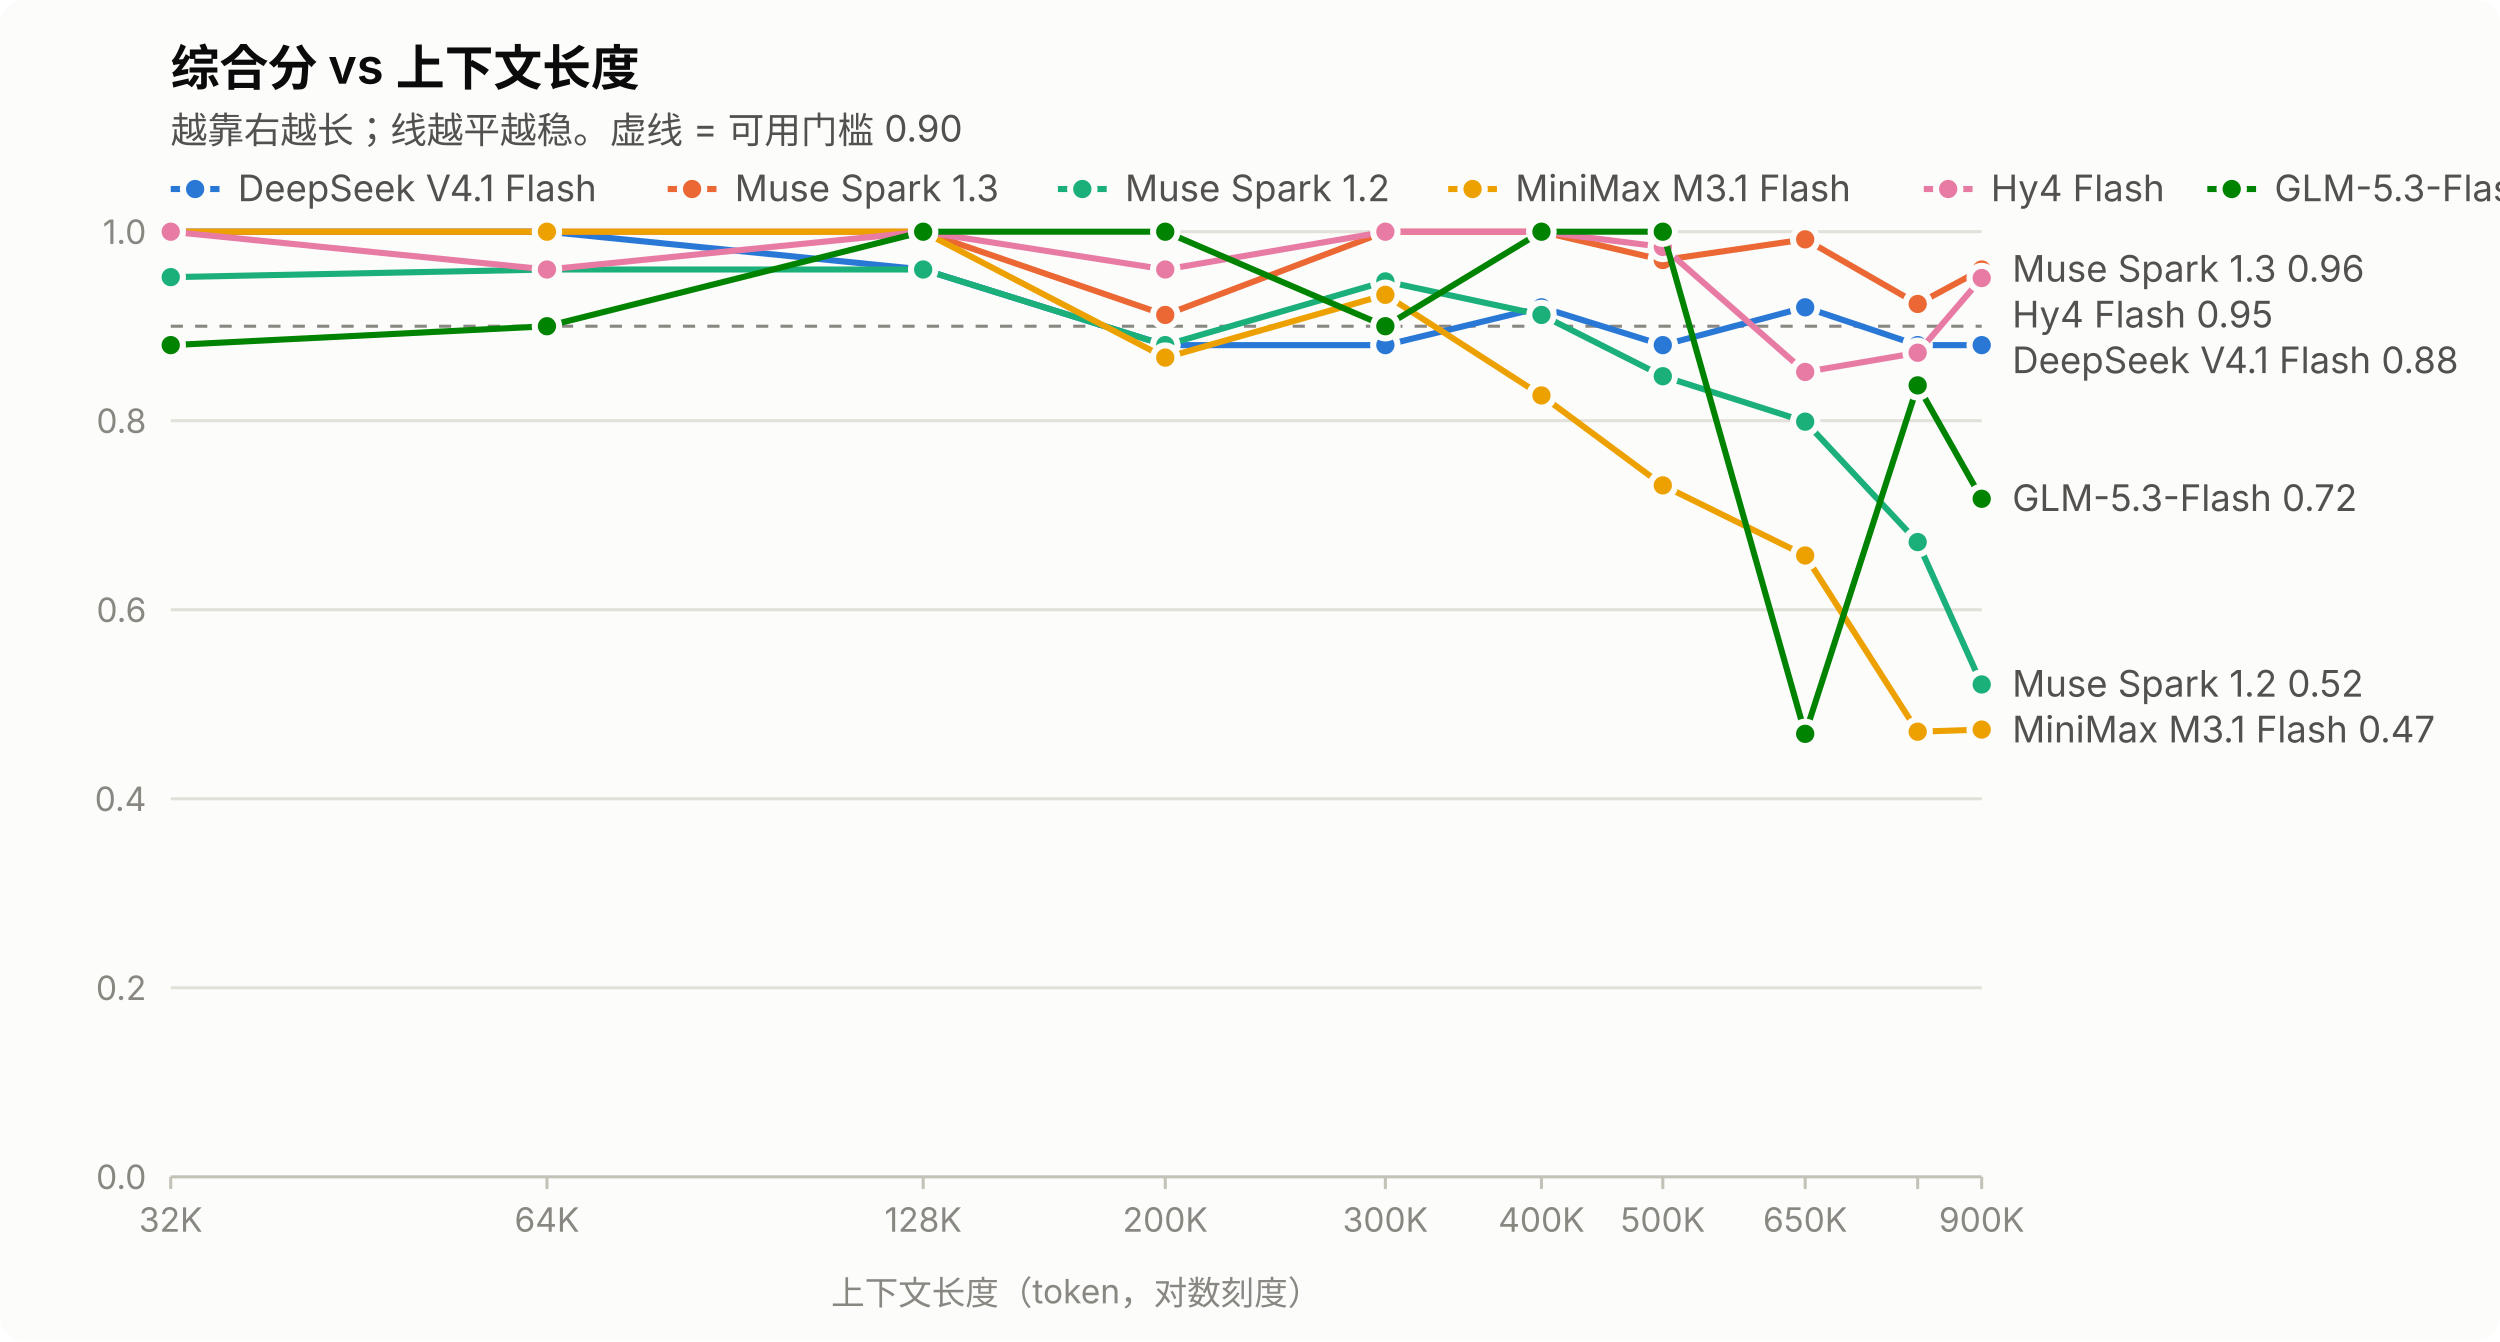
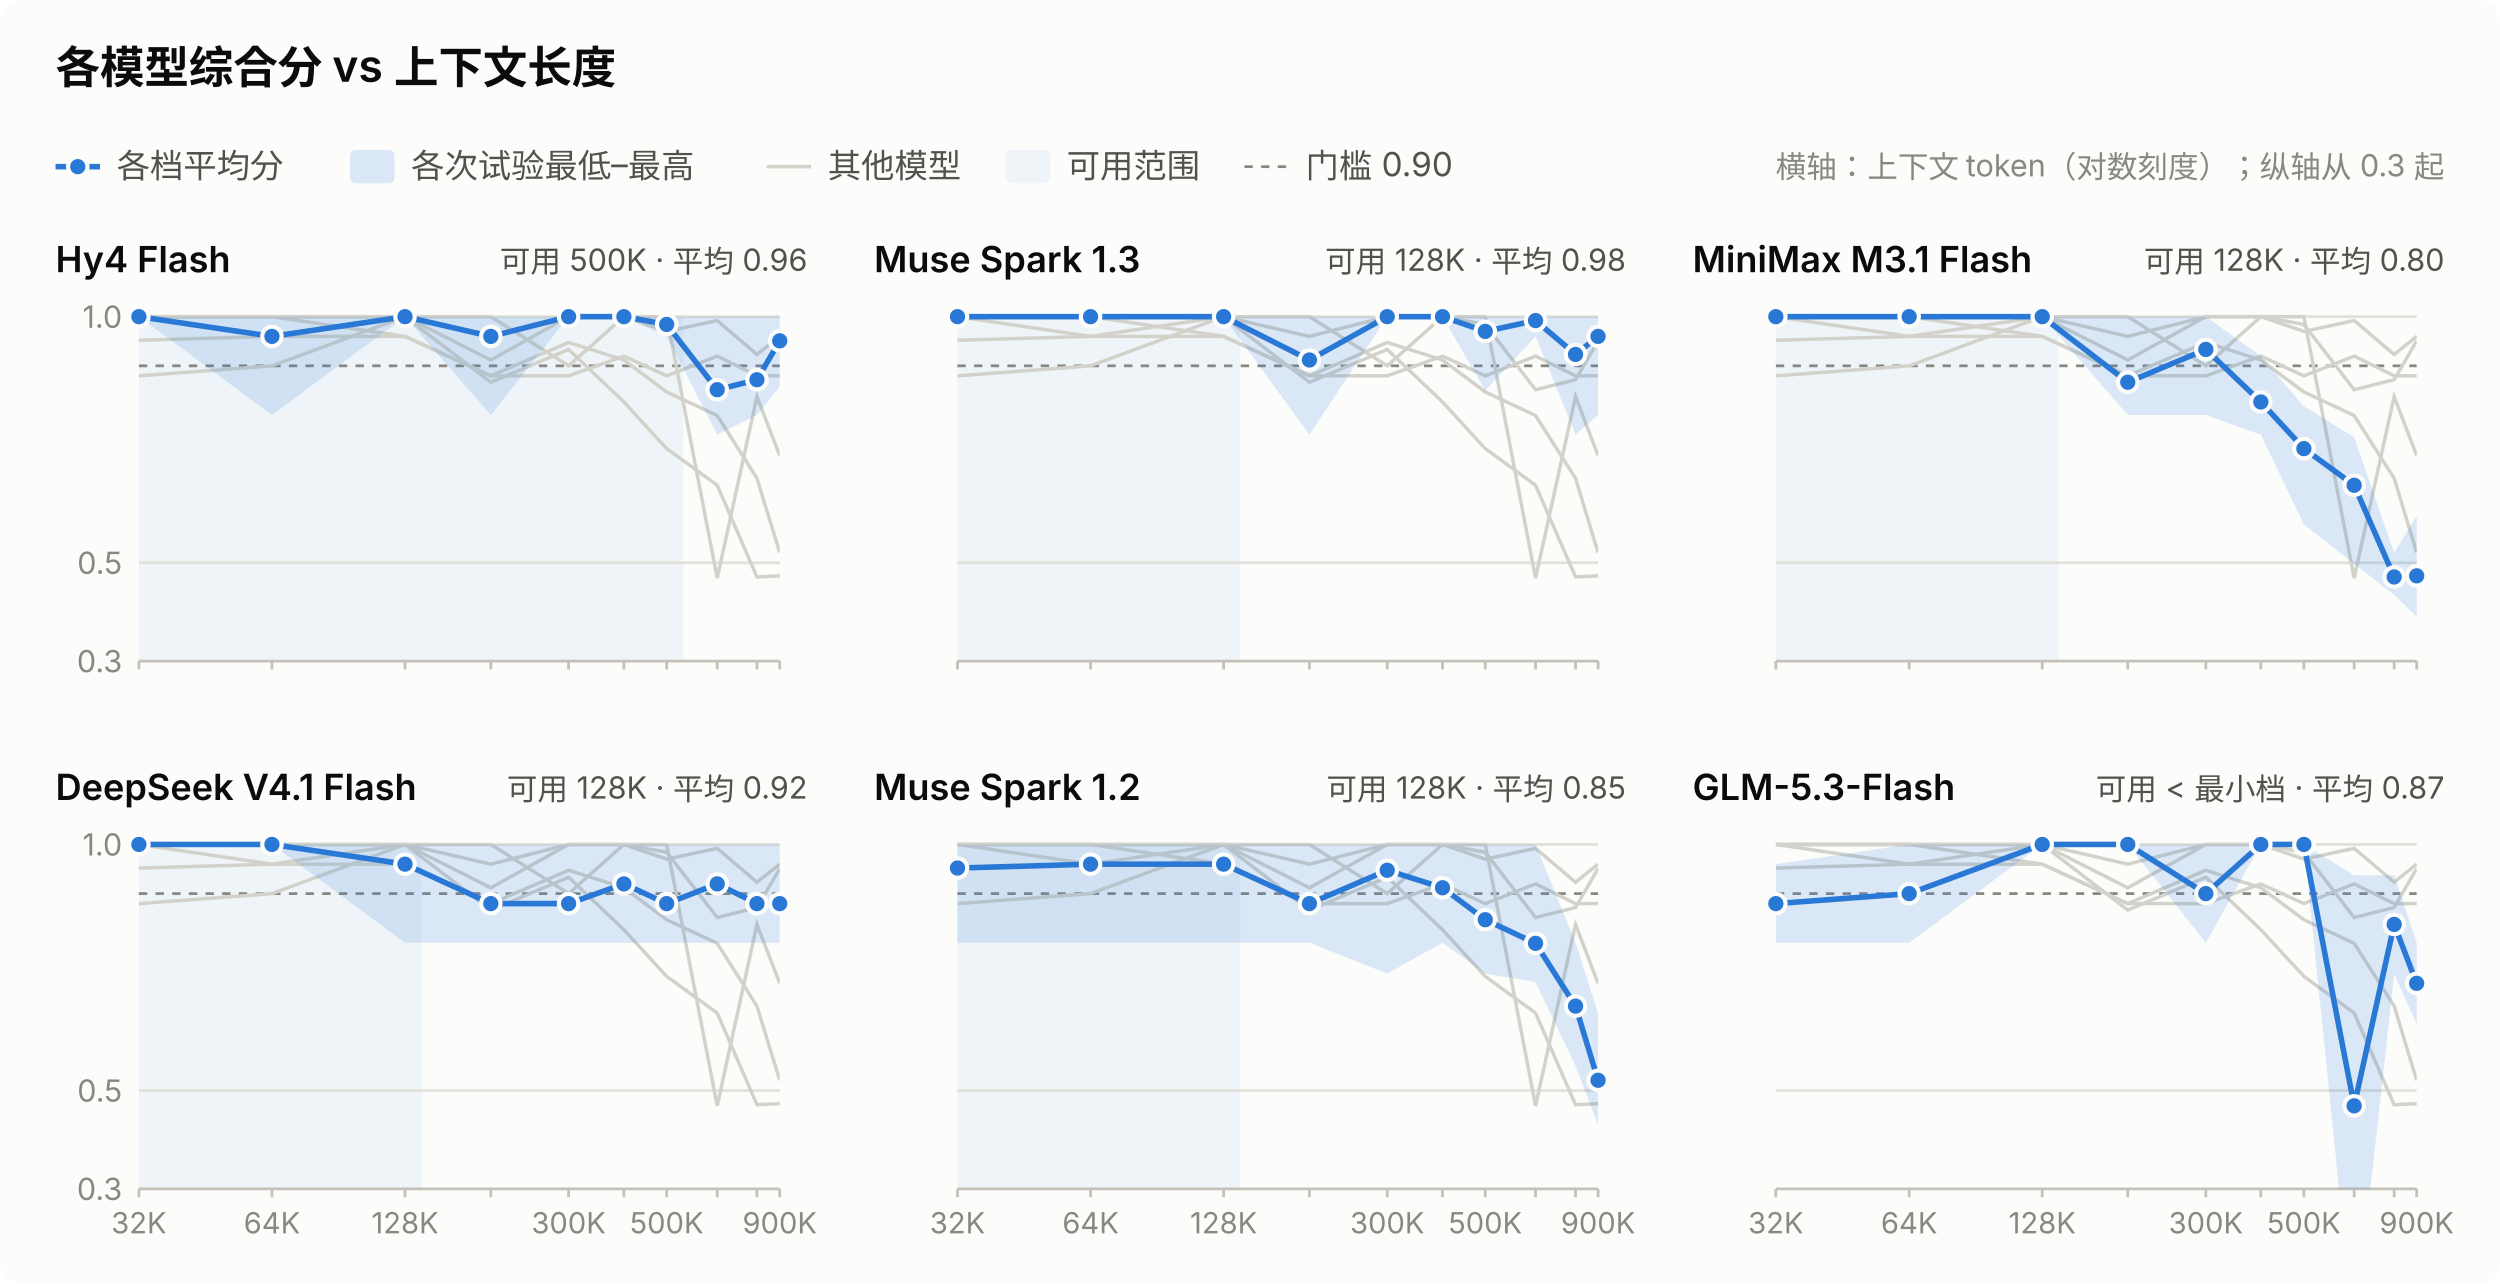
- <svg xmlns="http://www.w3.org/2000/svg" viewBox="0 0 820 440" width="820" height="440" font-family="system-ui,-apple-system,'Segoe UI','PingFang SC','Microsoft YaHei',sans-serif">
-   <style>.bg{fill:#fcfcfb}.grid{stroke:#e1e0d9;stroke-width:1}.axis{stroke:#c3c2b7;stroke-width:1}.t1{fill:#0b0b0b}.t2{fill:#52514e}.t3{fill:#898781}.thr{stroke:#898781;stroke-width:1;stroke-dasharray:4 4}.ring{stroke:#fcfcfb}.s0{stroke:#2a78d6}.f0{fill:#2a78d6}.s1{stroke:#eb6834}.f1{fill:#eb6834}.s2{stroke:#1baf7a}.f2{fill:#1baf7a}.s3{stroke:#eda100}.f3{fill:#eda100}.s4{stroke:#e87ba4}.f4{fill:#e87ba4}.s5{stroke:#008300}.f5{fill:#008300}.s6{stroke:#6250d6}.f6{fill:#6250d6}.s7{stroke:#e34948}.f7{fill:#e34948}@media (prefers-color-scheme:dark){.bg{fill:#1a1a19}.grid{stroke:#2c2c2a}.axis{stroke:#383835}.t1{fill:#f0efec}.t2{fill:#c3c2b7}.ring{stroke:#1a1a19}.s0{stroke:#3987e5}.f0{fill:#3987e5}.s1{stroke:#d95926}.f1{fill:#d95926}.s2{stroke:#199e70}.f2{fill:#199e70}.s3{stroke:#c98500}.f3{fill:#c98500}.s4{stroke:#d55181}.f4{fill:#d55181}.s5{stroke:#008300}.f5{fill:#008300}.s6{stroke:#9085e9}.f6{fill:#9085e9}.s7{stroke:#e66767}.f7{fill:#e66767}}</style>
-   <rect class="bg" width="820" height="440" rx="8" />
-   <text class="t1" x="56" y="28" font-size="16" font-weight="600">综合分 vs 上下文长度</text>
-   <text class="t2" x="56" y="47" font-size="12">越靠右越长；线越平越稳。虚线 = 可用门槛 0.90</text>
-   <line class="s0" x1="56" y1="62" x2="72" y2="62" stroke-width="2" />
-   <circle class="f0 ring" cx="64" cy="62" r="4" stroke-width="2" />
-   <text class="t2" x="78" y="66" font-size="12">DeepSeek V4.1 Flash</text>
-   <line class="s1" x1="219" y1="62" x2="235" y2="62" stroke-width="2" />
-   <circle class="f1 ring" cx="227" cy="62" r="4" stroke-width="2" />
-   <text class="t2" x="241" y="66" font-size="12">Muse Spark 1.3</text>
-   <line class="s2" x1="347" y1="62" x2="363" y2="62" stroke-width="2" />
-   <circle class="f2 ring" cx="355" cy="62" r="4" stroke-width="2" />
-   <text class="t2" x="369" y="66" font-size="12">Muse Spark 1.2</text>
-   <line class="s3" x1="475" y1="62" x2="491" y2="62" stroke-width="2" />
-   <circle class="f3 ring" cx="483" cy="62" r="4" stroke-width="2" />
-   <text class="t2" x="497" y="66" font-size="12">MiniMax M3.1 Flash</text>
-   <line class="s4" x1="631" y1="62" x2="647" y2="62" stroke-width="2" />
-   <circle class="f4 ring" cx="639" cy="62" r="4" stroke-width="2" />
-   <text class="t2" x="653" y="66" font-size="12">Hy4 Flash</text>
-   <line class="s5" x1="724" y1="62" x2="740" y2="62" stroke-width="2" />
-   <circle class="f5 ring" cx="732" cy="62" r="4" stroke-width="2" />
-   <text class="t2" x="746" y="66" font-size="12">GLM-5.3-Flash</text>
-   <line class="axis" x1="56" y1="386.0" x2="650" y2="386.0" />
-   <text class="t3" x="48" y="390.0" font-size="11" text-anchor="end">0.0</text>
-   <line class="grid" x1="56" y1="324.0" x2="650" y2="324.0" />
-   <text class="t3" x="48" y="328.0" font-size="11" text-anchor="end">0.2</text>
-   <line class="grid" x1="56" y1="262.0" x2="650" y2="262.0" />
-   <text class="t3" x="48" y="266.0" font-size="11" text-anchor="end">0.4</text>
-   <line class="grid" x1="56" y1="200.0" x2="650" y2="200.0" />
-   <text class="t3" x="48" y="204.0" font-size="11" text-anchor="end">0.6</text>
-   <line class="grid" x1="56" y1="138.0" x2="650" y2="138.0" />
-   <text class="t3" x="48" y="142.0" font-size="11" text-anchor="end">0.8</text>
-   <line class="grid" x1="56" y1="76.0" x2="650" y2="76.0" />
-   <text class="t3" x="48" y="80.0" font-size="11" text-anchor="end">1.0</text>
-   <line class="thr" x1="56" y1="107.0" x2="650" y2="107.0" />
-   <line class="axis" x1="56.0" y1="386" x2="56.0" y2="390" />
-   <text class="t3" x="56.0" y="404" font-size="11" text-anchor="middle">32K</text>
-   <line class="axis" x1="179.4" y1="386" x2="179.4" y2="390" />
-   <text class="t3" x="179.4" y="404" font-size="11" text-anchor="middle">64K</text>
-   <line class="axis" x1="302.8" y1="386" x2="302.8" y2="390" />
-   <text class="t3" x="302.8" y="404" font-size="11" text-anchor="middle">128K</text>
-   <line class="axis" x1="382.2" y1="386" x2="382.2" y2="390" />
-   <text class="t3" x="382.2" y="404" font-size="11" text-anchor="middle">200K</text>
-   <line class="axis" x1="454.4" y1="386" x2="454.4" y2="390" />
-   <text class="t3" x="454.4" y="404" font-size="11" text-anchor="middle">300K</text>
-   <line class="axis" x1="505.6" y1="386" x2="505.6" y2="390" />
-   <text class="t3" x="505.6" y="404" font-size="11" text-anchor="middle">400K</text>
-   <line class="axis" x1="545.4" y1="386" x2="545.4" y2="390" />
-   <text class="t3" x="545.4" y="404" font-size="11" text-anchor="middle">500K</text>
-   <line class="axis" x1="592.1" y1="386" x2="592.1" y2="390" />
-   <text class="t3" x="592.1" y="404" font-size="11" text-anchor="middle">650K</text>
-   <line class="axis" x1="629.0" y1="386" x2="629.0" y2="390" />
-   <line class="axis" x1="650.0" y1="386" x2="650.0" y2="390" />
-   <text class="t3" x="650.0" y="404" font-size="11" text-anchor="middle">900K</text>
-   <text class="t3" x="353.0" y="428" font-size="11" text-anchor="middle">上下文长度（token，对数刻度）</text>
-   <polyline class="s0" fill="none" stroke-width="2" stroke-linejoin="round" points="56.0,76.0 179.4,76.0 302.8,88.4 382.2,113.2 454.4,113.2 505.6,100.8 545.4,113.2 592.1,100.8 629.0,113.2 650.0,113.2" />
-   <circle class="f0 ring" cx="56.0" cy="76.0" r="4" stroke-width="2" />
-   <circle class="f0 ring" cx="179.4" cy="76.0" r="4" stroke-width="2" />
-   <circle class="f0 ring" cx="302.8" cy="88.4" r="4" stroke-width="2" />
-   <circle class="f0 ring" cx="382.2" cy="113.2" r="4" stroke-width="2" />
-   <circle class="f0 ring" cx="454.4" cy="113.2" r="4" stroke-width="2" />
-   <circle class="f0 ring" cx="505.6" cy="100.8" r="4" stroke-width="2" />
-   <circle class="f0 ring" cx="545.4" cy="113.2" r="4" stroke-width="2" />
-   <circle class="f0 ring" cx="592.1" cy="100.8" r="4" stroke-width="2" />
-   <circle class="f0 ring" cx="629.0" cy="113.2" r="4" stroke-width="2" />
-   <circle class="f0 ring" cx="650.0" cy="113.2" r="4" stroke-width="2" />
-   <polyline class="s1" fill="none" stroke-width="2" stroke-linejoin="round" points="56.0,76.0 179.4,76.0 302.8,76.0 382.2,103.3 454.4,76.0 505.6,76.0 545.4,85.3 592.1,78.5 629.0,99.7 650.0,88.4" />
-   <circle class="f1 ring" cx="56.0" cy="76.0" r="4" stroke-width="2" />
-   <circle class="f1 ring" cx="179.4" cy="76.0" r="4" stroke-width="2" />
-   <circle class="f1 ring" cx="302.8" cy="76.0" r="4" stroke-width="2" />
-   <circle class="f1 ring" cx="382.2" cy="103.3" r="4" stroke-width="2" />
-   <circle class="f1 ring" cx="454.4" cy="76.0" r="4" stroke-width="2" />
-   <circle class="f1 ring" cx="505.6" cy="76.0" r="4" stroke-width="2" />
-   <circle class="f1 ring" cx="545.4" cy="85.3" r="4" stroke-width="2" />
-   <circle class="f1 ring" cx="592.1" cy="78.5" r="4" stroke-width="2" />
-   <circle class="f1 ring" cx="629.0" cy="99.7" r="4" stroke-width="2" />
-   <circle class="f1 ring" cx="650.0" cy="88.4" r="4" stroke-width="2" />
-   <polyline class="s2" fill="none" stroke-width="2" stroke-linejoin="round" points="56.0,90.9 179.4,88.4 302.8,88.4 382.2,113.2 454.4,92.3 505.6,103.3 545.4,123.4 592.1,138.3 629.0,177.8 650.0,224.5" />
-   <circle class="f2 ring" cx="56.0" cy="90.9" r="4" stroke-width="2" />
-   <circle class="f2 ring" cx="179.4" cy="88.4" r="4" stroke-width="2" />
-   <circle class="f2 ring" cx="302.8" cy="88.4" r="4" stroke-width="2" />
-   <circle class="f2 ring" cx="382.2" cy="113.2" r="4" stroke-width="2" />
-   <circle class="f2 ring" cx="454.4" cy="92.3" r="4" stroke-width="2" />
-   <circle class="f2 ring" cx="505.6" cy="103.3" r="4" stroke-width="2" />
-   <circle class="f2 ring" cx="545.4" cy="123.4" r="4" stroke-width="2" />
-   <circle class="f2 ring" cx="592.1" cy="138.3" r="4" stroke-width="2" />
-   <circle class="f2 ring" cx="629.0" cy="177.8" r="4" stroke-width="2" />
-   <circle class="f2 ring" cx="650.0" cy="224.5" r="4" stroke-width="2" />
-   <polyline class="s3" fill="none" stroke-width="2" stroke-linejoin="round" points="56.0,76.0 179.4,76.0 302.8,76.0 382.2,117.3 454.4,96.7 505.6,129.7 545.4,159.2 592.1,182.2 629.0,240.0 650.0,239.3" />
-   <circle class="f3 ring" cx="56.0" cy="76.0" r="4" stroke-width="2" />
-   <circle class="f3 ring" cx="179.4" cy="76.0" r="4" stroke-width="2" />
-   <circle class="f3 ring" cx="302.8" cy="76.0" r="4" stroke-width="2" />
-   <circle class="f3 ring" cx="382.2" cy="117.3" r="4" stroke-width="2" />
-   <circle class="f3 ring" cx="454.4" cy="96.7" r="4" stroke-width="2" />
-   <circle class="f3 ring" cx="505.6" cy="129.7" r="4" stroke-width="2" />
-   <circle class="f3 ring" cx="545.4" cy="159.2" r="4" stroke-width="2" />
-   <circle class="f3 ring" cx="592.1" cy="182.2" r="4" stroke-width="2" />
-   <circle class="f3 ring" cx="629.0" cy="240.0" r="4" stroke-width="2" />
-   <circle class="f3 ring" cx="650.0" cy="239.3" r="4" stroke-width="2" />
-   <polyline class="s4" fill="none" stroke-width="2" stroke-linejoin="round" points="56.0,76.0 179.4,88.4 302.8,76.0 382.2,88.4 454.4,76.0 505.6,76.0 545.4,81.0 592.1,122.0 629.0,115.7 650.0,91.2" />
-   <circle class="f4 ring" cx="56.0" cy="76.0" r="4" stroke-width="2" />
-   <circle class="f4 ring" cx="179.4" cy="88.4" r="4" stroke-width="2" />
-   <circle class="f4 ring" cx="302.8" cy="76.0" r="4" stroke-width="2" />
-   <circle class="f4 ring" cx="382.2" cy="88.4" r="4" stroke-width="2" />
-   <circle class="f4 ring" cx="454.4" cy="76.0" r="4" stroke-width="2" />
-   <circle class="f4 ring" cx="505.6" cy="76.0" r="4" stroke-width="2" />
-   <circle class="f4 ring" cx="545.4" cy="81.0" r="4" stroke-width="2" />
-   <circle class="f4 ring" cx="592.1" cy="122.0" r="4" stroke-width="2" />
-   <circle class="f4 ring" cx="629.0" cy="115.7" r="4" stroke-width="2" />
-   <circle class="f4 ring" cx="650.0" cy="91.2" r="4" stroke-width="2" />
-   <polyline class="s5" fill="none" stroke-width="2" stroke-linejoin="round" points="56.0,113.2 179.4,107.0 302.8,76.0 382.2,76.0 454.4,107.0 505.6,76.0 545.4,76.0 592.1,240.7 629.0,126.4 650.0,163.6" />
-   <circle class="f5 ring" cx="56.0" cy="113.2" r="4" stroke-width="2" />
-   <circle class="f5 ring" cx="179.4" cy="107.0" r="4" stroke-width="2" />
-   <circle class="f5 ring" cx="302.8" cy="76.0" r="4" stroke-width="2" />
-   <circle class="f5 ring" cx="382.2" cy="76.0" r="4" stroke-width="2" />
-   <circle class="f5 ring" cx="454.4" cy="107.0" r="4" stroke-width="2" />
-   <circle class="f5 ring" cx="505.6" cy="76.0" r="4" stroke-width="2" />
-   <circle class="f5 ring" cx="545.4" cy="76.0" r="4" stroke-width="2" />
-   <circle class="f5 ring" cx="592.1" cy="240.7" r="4" stroke-width="2" />
-   <circle class="f5 ring" cx="629.0" cy="126.4" r="4" stroke-width="2" />
-   <circle class="f5 ring" cx="650.0" cy="163.6" r="4" stroke-width="2" />
-   <text class="t2" x="660" y="92.4" font-size="12">Muse Spark 1.3 0.96</text>
-   <text class="t2" x="660" y="107.4" font-size="12">Hy4 Flash 0.95</text>
-   <text class="t2" x="660" y="122.4" font-size="12">DeepSeek V4.1 Flash 0.88</text>
-   <text class="t2" x="660" y="167.6" font-size="12">GLM-5.3-Flash 0.72</text>
-   <text class="t2" x="660" y="228.5" font-size="12">Muse Spark 1.2 0.52</text>
-   <text class="t2" x="660" y="243.5" font-size="12">MiniMax M3.1 Flash 0.47</text>
+ <svg xmlns="http://www.w3.org/2000/svg" viewBox="0 0 900 462" width="900" height="462" font-family="system-ui,-apple-system,'Segoe UI','PingFang SC','Microsoft YaHei',sans-serif">
+   <style>.bg{fill:#fcfcfb}.grid{stroke:#e1e0d9;stroke-width:1}.axis{stroke:#c3c2b7;stroke-width:1}.ctx{stroke:#d3d2ca;stroke-width:1.25;fill:none}.acc{stroke:#2a78d6}.accf{fill:#2a78d6}.band{fill:#2a78d6;fill-opacity:.16}.zone{fill:#2a78d6;fill-opacity:.06}.thr{stroke:#898781;stroke-width:1;stroke-dasharray:3 3}.ring{stroke:#fcfcfb}.t1{fill:#0b0b0b}.t2{fill:#52514e}.t3{fill:#898781}@media (prefers-color-scheme:dark){.bg{fill:#1a1a19}.grid{stroke:#2c2c2a}.axis{stroke:#383835}.ctx{stroke:#45453f}.acc{stroke:#3987e5}.accf{fill:#3987e5}.band{fill:#3987e5;fill-opacity:.22}.zone{fill:#3987e5;fill-opacity:.09}.ring{stroke:#1a1a19}.t1{fill:#f0efec}.t2{fill:#c3c2b7}}</style>
+   <rect class="bg" width="900" height="462" rx="8" />
+   <text class="t1" x="20" y="30" font-size="16" font-weight="600">各模型综合分 vs 上下文长度</text>
+   <line class="acc" x1="20" y1="60" x2="36" y2="60" stroke-width="2" />
+   <circle class="accf ring" cx="28" cy="60" r="3.5" stroke-width="1.5" />
+   <text class="t2" x="42" y="64" font-size="12">各档平均分</text>
+   <rect class="band" x="126" y="54" width="16" height="12" rx="2" />
+   <text class="t2" x="148" y="64" font-size="12">各次试验最低–最高</text>
+   <line class="ctx" x1="276" y1="60" x2="292" y2="60" />
+   <text class="t2" x="298" y="64" font-size="12">其他模型</text>
+   <rect class="zone" x="362" y="54" width="16" height="12" rx="2" />
+   <text class="t2" x="384" y="64" font-size="12">可用范围</text>
+   <line class="thr" x1="448" y1="60" x2="464" y2="60" />
+   <text class="t2" x="470" y="64" font-size="12">门槛 0.90</text>
+   <text class="t3" x="880" y="64" font-size="11" text-anchor="end">横轴：上下文 token（对数刻度）；纵轴从 0.3 起</text>
+   <clipPath id="cp0">
+     <rect x="50.0" y="109.0" width="230.7" height="129" />
+   </clipPath>
+   <text class="t1" x="20.0" y="98" font-size="13" font-weight="600">Hy4 Flash</text>
+   <text class="t2" x="290.667" y="98" font-size="11" text-anchor="end">可用 500K · 平均 0.96</text>
+   <rect class="zone" x="50.0" y="114.0" width="196.0" height="124" />
+   <line class="axis" x1="50.0" y1="238.0" x2="280.7" y2="238.0" />
+   <text class="t3" x="44.0" y="242.0" font-size="11" text-anchor="end">0.3</text>
+   <line class="grid" x1="50.0" y1="202.6" x2="280.7" y2="202.6" />
+   <text class="t3" x="44.0" y="206.6" font-size="11" text-anchor="end">0.5</text>
+   <line class="grid" x1="50.0" y1="114.0" x2="280.7" y2="114.0" />
+   <text class="t3" x="44.0" y="118.0" font-size="11" text-anchor="end">1.0</text>
+   <line class="thr" x1="50.0" y1="131.7" x2="280.7" y2="131.7" />
+   <line class="axis" x1="50.0" y1="238.0" x2="50.0" y2="241.0" />
+   <line class="axis" x1="97.9" y1="238.0" x2="97.9" y2="241.0" />
+   <line class="axis" x1="145.8" y1="238.0" x2="145.8" y2="241.0" />
+   <line class="axis" x1="176.7" y1="238.0" x2="176.7" y2="241.0" />
+   <line class="axis" x1="204.7" y1="238.0" x2="204.7" y2="241.0" />
+   <line class="axis" x1="224.6" y1="238.0" x2="224.6" y2="241.0" />
+   <line class="axis" x1="240.0" y1="238.0" x2="240.0" y2="241.0" />
+   <line class="axis" x1="258.2" y1="238.0" x2="258.2" y2="241.0" />
+   <line class="axis" x1="272.5" y1="238.0" x2="272.5" y2="241.0" />
+   <line class="axis" x1="280.7" y1="238.0" x2="280.7" y2="241.0" />
+   <polyline class="ctx" clip-path="url(#cp0)" points="50.0,114.0 97.9,114.0 145.8,114.0 176.7,129.6 204.7,114.0 224.6,114.0 240.0,119.3 258.2,115.4 272.5,127.6 280.7,121.1" />
+   <polyline class="ctx" clip-path="url(#cp0)" points="50.0,114.0 97.9,114.0 145.8,114.0 176.7,137.6 204.7,125.8 224.6,144.7 240.0,161.5 258.2,174.7 272.5,207.7 280.7,207.3" />
+   <polyline class="ctx" clip-path="url(#cp0)" points="50.0,114.0 97.9,114.0 145.8,121.1 176.7,135.3 204.7,135.3 224.6,128.2 240.0,135.3 258.2,128.2 272.5,135.3 280.7,135.3" />
+   <polyline class="ctx" clip-path="url(#cp0)" points="50.0,122.5 97.9,121.1 145.8,121.1 176.7,135.3 204.7,123.3 224.6,129.6 240.0,141.1 258.2,149.6 272.5,172.2 280.7,198.9" />
+   <polyline class="ctx" clip-path="url(#cp0)" points="50.0,135.3 97.9,131.7 145.8,114.0 176.7,114.0 204.7,131.7 224.6,114.0 240.0,114.0 258.2,208.1 272.5,142.8 280.7,164.0" />
+   <polygon class="band" clip-path="url(#cp0)" points="50.0,114.0 97.9,114.0 145.8,114.0 176.7,114.0 204.7,114.0 224.6,114.0 240.0,114.0 258.2,114.0 272.5,114.0 280.7,114.0 280.7,139.2 272.5,149.4 258.2,156.5 240.0,121.1 224.6,114.0 204.7,114.0 176.7,149.4 145.8,114.0 97.9,149.4 50.0,114.0" />
+   <polyline class="acc" fill="none" stroke-width="2" stroke-linejoin="round" points="50.0,114.0 97.9,121.1 145.8,114.0 176.7,121.1 204.7,114.0 224.6,114.0 240.0,116.8 258.2,140.3 272.5,136.7 280.7,122.7" />
+   <circle class="accf ring" cx="50.0" cy="114.0" r="3.5" stroke-width="1.5" />
+   <circle class="accf ring" cx="97.9" cy="121.1" r="3.5" stroke-width="1.5" />
+   <circle class="accf ring" cx="145.8" cy="114.0" r="3.5" stroke-width="1.5" />
+   <circle class="accf ring" cx="176.7" cy="121.1" r="3.5" stroke-width="1.5" />
+   <circle class="accf ring" cx="204.7" cy="114.0" r="3.5" stroke-width="1.5" />
+   <circle class="accf ring" cx="224.6" cy="114.0" r="3.5" stroke-width="1.5" />
+   <circle class="accf ring" cx="240.0" cy="116.8" r="3.5" stroke-width="1.5" />
+   <circle class="accf ring" cx="258.2" cy="140.3" r="3.5" stroke-width="1.5" />
+   <circle class="accf ring" cx="272.5" cy="136.7" r="3.5" stroke-width="1.5" />
+   <circle class="accf ring" cx="280.7" cy="122.7" r="3.5" stroke-width="1.5" />
+   <clipPath id="cp1">
+     <rect x="344.667" y="109.0" width="230.7" height="129" />
+   </clipPath>
+   <text class="t1" x="314.667" y="98" font-size="13" font-weight="600">Muse Spark 1.3</text>
+   <text class="t2" x="585.333" y="98" font-size="11" text-anchor="end">可用 128K · 平均 0.98</text>
+   <rect class="zone" x="344.7" y="114.0" width="101.8" height="124" />
+   <line class="axis" x1="344.667" y1="238.0" x2="575.3" y2="238.0" />
+   <line class="grid" x1="344.667" y1="202.6" x2="575.3" y2="202.6" />
+   <line class="grid" x1="344.667" y1="114.0" x2="575.3" y2="114.0" />
+   <line class="thr" x1="344.667" y1="131.7" x2="575.3" y2="131.7" />
+   <line class="axis" x1="344.7" y1="238.0" x2="344.7" y2="241.0" />
+   <line class="axis" x1="392.6" y1="238.0" x2="392.6" y2="241.0" />
+   <line class="axis" x1="440.5" y1="238.0" x2="440.5" y2="241.0" />
+   <line class="axis" x1="471.4" y1="238.0" x2="471.4" y2="241.0" />
+   <line class="axis" x1="499.4" y1="238.0" x2="499.4" y2="241.0" />
+   <line class="axis" x1="519.3" y1="238.0" x2="519.3" y2="241.0" />
+   <line class="axis" x1="534.7" y1="238.0" x2="534.7" y2="241.0" />
+   <line class="axis" x1="552.8" y1="238.0" x2="552.8" y2="241.0" />
+   <line class="axis" x1="567.2" y1="238.0" x2="567.2" y2="241.0" />
+   <line class="axis" x1="575.3" y1="238.0" x2="575.3" y2="241.0" />
+   <polyline class="ctx" clip-path="url(#cp1)" points="344.7,114.0 392.6,121.1 440.5,114.0 471.4,121.1 499.4,114.0 519.3,114.0 534.7,116.8 552.8,140.3 567.2,136.7 575.3,122.7" />
+   <polyline class="ctx" clip-path="url(#cp1)" points="344.7,114.0 392.6,114.0 440.5,114.0 471.4,137.6 499.4,125.8 519.3,144.7 534.7,161.5 552.8,174.7 567.2,207.7 575.3,207.3" />
+   <polyline class="ctx" clip-path="url(#cp1)" points="344.7,114.0 392.6,114.0 440.5,121.1 471.4,135.3 499.4,135.3 519.3,128.2 534.7,135.3 552.8,128.2 567.2,135.3 575.3,135.3" />
+   <polyline class="ctx" clip-path="url(#cp1)" points="344.7,122.5 392.6,121.1 440.5,121.1 471.4,135.3 499.4,123.3 519.3,129.6 534.7,141.1 552.8,149.6 567.2,172.2 575.3,198.9" />
+   <polyline class="ctx" clip-path="url(#cp1)" points="344.7,135.3 392.6,131.7 440.5,114.0 471.4,114.0 499.4,131.7 519.3,114.0 534.7,114.0 552.8,208.1 567.2,142.8 575.3,164.0" />
+   <polygon class="band" clip-path="url(#cp1)" points="344.7,114.0 392.6,114.0 440.5,114.0 471.4,114.0 499.4,114.0 519.3,114.0 534.7,114.0 552.8,114.0 567.2,114.0 575.3,114.0 575.3,149.4 567.2,156.5 552.8,121.1 534.7,140.6 519.3,114.0 499.4,114.0 471.4,156.5 440.5,114.0 392.6,114.0 344.7,114.0" />
+   <polyline class="acc" fill="none" stroke-width="2" stroke-linejoin="round" points="344.7,114.0 392.6,114.0 440.5,114.0 471.4,129.6 499.4,114.0 519.3,114.0 534.7,119.3 552.8,115.4 567.2,127.6 575.3,121.1" />
+   <circle class="accf ring" cx="344.7" cy="114.0" r="3.5" stroke-width="1.5" />
+   <circle class="accf ring" cx="392.6" cy="114.0" r="3.5" stroke-width="1.5" />
+   <circle class="accf ring" cx="440.5" cy="114.0" r="3.5" stroke-width="1.5" />
+   <circle class="accf ring" cx="471.4" cy="129.6" r="3.5" stroke-width="1.5" />
+   <circle class="accf ring" cx="499.4" cy="114.0" r="3.5" stroke-width="1.5" />
+   <circle class="accf ring" cx="519.3" cy="114.0" r="3.5" stroke-width="1.5" />
+   <circle class="accf ring" cx="534.7" cy="119.3" r="3.5" stroke-width="1.5" />
+   <circle class="accf ring" cx="552.8" cy="115.4" r="3.5" stroke-width="1.5" />
+   <circle class="accf ring" cx="567.2" cy="127.6" r="3.5" stroke-width="1.5" />
+   <circle class="accf ring" cx="575.3" cy="121.1" r="3.5" stroke-width="1.5" />
+   <clipPath id="cp2">
+     <rect x="639.333" y="109.0" width="230.7" height="129" />
+   </clipPath>
+   <text class="t1" x="609.333" y="98" font-size="13" font-weight="600">MiniMax M3.1 Flash</text>
+   <text class="t2" x="880.0" y="98" font-size="11" text-anchor="end">可用 128K · 平均 0.80</text>
+   <rect class="zone" x="639.3" y="114.0" width="101.8" height="124" />
+   <line class="axis" x1="639.333" y1="238.0" x2="870.0" y2="238.0" />
+   <line class="grid" x1="639.333" y1="202.6" x2="870.0" y2="202.6" />
+   <line class="grid" x1="639.333" y1="114.0" x2="870.0" y2="114.0" />
+   <line class="thr" x1="639.333" y1="131.7" x2="870.0" y2="131.7" />
+   <line class="axis" x1="639.3" y1="238.0" x2="639.3" y2="241.0" />
+   <line class="axis" x1="687.3" y1="238.0" x2="687.3" y2="241.0" />
+   <line class="axis" x1="735.2" y1="238.0" x2="735.2" y2="241.0" />
+   <line class="axis" x1="766.0" y1="238.0" x2="766.0" y2="241.0" />
+   <line class="axis" x1="794.1" y1="238.0" x2="794.1" y2="241.0" />
+   <line class="axis" x1="813.9" y1="238.0" x2="813.9" y2="241.0" />
+   <line class="axis" x1="829.4" y1="238.0" x2="829.4" y2="241.0" />
+   <line class="axis" x1="847.5" y1="238.0" x2="847.5" y2="241.0" />
+   <line class="axis" x1="861.9" y1="238.0" x2="861.9" y2="241.0" />
+   <line class="axis" x1="870.0" y1="238.0" x2="870.0" y2="241.0" />
+   <polyline class="ctx" clip-path="url(#cp2)" points="639.3,114.0 687.3,121.1 735.2,114.0 766.0,121.1 794.1,114.0 813.9,114.0 829.4,116.8 847.5,140.3 861.9,136.7 870.0,122.7" />
+   <polyline class="ctx" clip-path="url(#cp2)" points="639.3,114.0 687.3,114.0 735.2,114.0 766.0,129.6 794.1,114.0 813.9,114.0 829.4,119.3 847.5,115.4 861.9,127.6 870.0,121.1" />
+   <polyline class="ctx" clip-path="url(#cp2)" points="639.3,114.0 687.3,114.0 735.2,121.1 766.0,135.3 794.1,135.3 813.9,128.2 829.4,135.3 847.5,128.2 861.9,135.3 870.0,135.3" />
+   <polyline class="ctx" clip-path="url(#cp2)" points="639.3,122.5 687.3,121.1 735.2,121.1 766.0,135.3 794.1,123.3 813.9,129.6 829.4,141.1 847.5,149.6 861.9,172.2 870.0,198.9" />
+   <polyline class="ctx" clip-path="url(#cp2)" points="639.3,135.3 687.3,131.7 735.2,114.0 766.0,114.0 794.1,131.7 813.9,114.0 829.4,114.0 847.5,208.1 861.9,142.8 870.0,164.0" />
+   <polygon class="band" clip-path="url(#cp2)" points="639.3,114.0 687.3,114.0 735.2,114.0 766.0,114.0 794.1,114.0 813.9,128.2 829.4,146.3 847.5,157.4 861.9,199.0 870.0,185.7 870.0,222.1 861.9,214.1 847.5,203.0 829.4,188.8 813.9,156.5 794.1,149.4 766.0,149.4 735.2,114.0 687.3,114.0 639.3,114.0" />
+   <polyline class="acc" fill="none" stroke-width="2" stroke-linejoin="round" points="639.3,114.0 687.3,114.0 735.2,114.0 766.0,137.6 794.1,125.8 813.9,144.7 829.4,161.5 847.5,174.7 861.9,207.7 870.0,207.3" />
+   <circle class="accf ring" cx="639.3" cy="114.0" r="3.5" stroke-width="1.5" />
+   <circle class="accf ring" cx="687.3" cy="114.0" r="3.5" stroke-width="1.5" />
+   <circle class="accf ring" cx="735.2" cy="114.0" r="3.5" stroke-width="1.5" />
+   <circle class="accf ring" cx="766.0" cy="137.6" r="3.5" stroke-width="1.5" />
+   <circle class="accf ring" cx="794.1" cy="125.8" r="3.5" stroke-width="1.5" />
+   <circle class="accf ring" cx="813.9" cy="144.7" r="3.5" stroke-width="1.5" />
+   <circle class="accf ring" cx="829.4" cy="161.5" r="3.5" stroke-width="1.5" />
+   <circle class="accf ring" cx="847.5" cy="174.7" r="3.5" stroke-width="1.5" />
+   <circle class="accf ring" cx="861.9" cy="207.7" r="3.5" stroke-width="1.5" />
+   <circle class="accf ring" cx="870.0" cy="207.3" r="3.5" stroke-width="1.5" />
+   <clipPath id="cp3">
+     <rect x="50.0" y="299.0" width="230.7" height="129" />
+   </clipPath>
+   <text class="t1" x="20.0" y="288" font-size="13" font-weight="600">DeepSeek V4.1 Flash</text>
+   <text class="t2" x="290.667" y="288" font-size="11" text-anchor="end">可用 128K · 平均 0.92</text>
+   <rect class="zone" x="50.0" y="304.0" width="101.8" height="124" />
+   <line class="axis" x1="50.0" y1="428.0" x2="280.7" y2="428.0" />
+   <text class="t3" x="44.0" y="432.0" font-size="11" text-anchor="end">0.3</text>
+   <line class="grid" x1="50.0" y1="392.6" x2="280.7" y2="392.6" />
+   <text class="t3" x="44.0" y="396.6" font-size="11" text-anchor="end">0.5</text>
+   <line class="grid" x1="50.0" y1="304.0" x2="280.7" y2="304.0" />
+   <text class="t3" x="44.0" y="308.0" font-size="11" text-anchor="end">1.0</text>
+   <line class="thr" x1="50.0" y1="321.7" x2="280.7" y2="321.7" />
+   <line class="axis" x1="50.0" y1="428.0" x2="50.0" y2="431.0" />
+   <text class="t3" x="50.0" y="444.0" font-size="10.5" text-anchor="middle">32K</text>
+   <line class="axis" x1="97.9" y1="428.0" x2="97.9" y2="431.0" />
+   <text class="t3" x="97.9" y="444.0" font-size="10.5" text-anchor="middle">64K</text>
+   <line class="axis" x1="145.8" y1="428.0" x2="145.8" y2="431.0" />
+   <text class="t3" x="145.8" y="444.0" font-size="10.5" text-anchor="middle">128K</text>
+   <line class="axis" x1="176.7" y1="428.0" x2="176.7" y2="431.0" />
+   <line class="axis" x1="204.7" y1="428.0" x2="204.7" y2="431.0" />
+   <text class="t3" x="204.7" y="444.0" font-size="10.5" text-anchor="middle">300K</text>
+   <line class="axis" x1="224.6" y1="428.0" x2="224.6" y2="431.0" />
+   <line class="axis" x1="240.0" y1="428.0" x2="240.0" y2="431.0" />
+   <text class="t3" x="240.0" y="444.0" font-size="10.5" text-anchor="middle">500K</text>
+   <line class="axis" x1="258.2" y1="428.0" x2="258.2" y2="431.0" />
+   <line class="axis" x1="272.5" y1="428.0" x2="272.5" y2="431.0" />
+   <line class="axis" x1="280.7" y1="428.0" x2="280.7" y2="431.0" />
+   <text class="t3" x="280.7" y="444.0" font-size="10.5" text-anchor="middle">900K</text>
+   <polyline class="ctx" clip-path="url(#cp3)" points="50.0,304.0 97.9,311.1 145.8,304.0 176.7,311.1 204.7,304.0 224.6,304.0 240.0,306.8 258.2,330.3 272.5,326.7 280.7,312.7" />
+   <polyline class="ctx" clip-path="url(#cp3)" points="50.0,304.0 97.9,304.0 145.8,304.0 176.7,319.6 204.7,304.0 224.6,304.0 240.0,309.3 258.2,305.4 272.5,317.6 280.7,311.1" />
+   <polyline class="ctx" clip-path="url(#cp3)" points="50.0,304.0 97.9,304.0 145.8,304.0 176.7,327.6 204.7,315.8 224.6,334.7 240.0,351.5 258.2,364.7 272.5,397.7 280.7,397.3" />
+   <polyline class="ctx" clip-path="url(#cp3)" points="50.0,312.5 97.9,311.1 145.8,311.1 176.7,325.3 204.7,313.3 224.6,319.6 240.0,331.1 258.2,339.6 272.5,362.2 280.7,388.9" />
+   <polyline class="ctx" clip-path="url(#cp3)" points="50.0,325.3 97.9,321.7 145.8,304.0 176.7,304.0 204.7,321.7 224.6,304.0 240.0,304.0 258.2,398.1 272.5,332.8 280.7,354.0" />
+   <polygon class="band" clip-path="url(#cp3)" points="50.0,304.0 97.9,304.0 145.8,304.0 176.7,304.0 204.7,304.0 224.6,304.0 240.0,304.0 258.2,304.0 272.5,304.0 280.7,304.0 280.7,339.4 272.5,339.4 258.2,339.4 240.0,339.4 224.6,339.4 204.7,339.4 176.7,339.4 145.8,339.4 97.9,304.0 50.0,304.0" />
+   <polyline class="acc" fill="none" stroke-width="2" stroke-linejoin="round" points="50.0,304.0 97.9,304.0 145.8,311.1 176.7,325.3 204.7,325.3 224.6,318.2 240.0,325.3 258.2,318.2 272.5,325.3 280.7,325.3" />
+   <circle class="accf ring" cx="50.0" cy="304.0" r="3.5" stroke-width="1.5" />
+   <circle class="accf ring" cx="97.9" cy="304.0" r="3.5" stroke-width="1.5" />
+   <circle class="accf ring" cx="145.8" cy="311.1" r="3.5" stroke-width="1.5" />
+   <circle class="accf ring" cx="176.7" cy="325.3" r="3.5" stroke-width="1.5" />
+   <circle class="accf ring" cx="204.7" cy="325.3" r="3.5" stroke-width="1.5" />
+   <circle class="accf ring" cx="224.6" cy="318.2" r="3.5" stroke-width="1.5" />
+   <circle class="accf ring" cx="240.0" cy="325.3" r="3.5" stroke-width="1.5" />
+   <circle class="accf ring" cx="258.2" cy="318.2" r="3.5" stroke-width="1.5" />
+   <circle class="accf ring" cx="272.5" cy="325.3" r="3.5" stroke-width="1.5" />
+   <circle class="accf ring" cx="280.7" cy="325.3" r="3.5" stroke-width="1.5" />
+   <clipPath id="cp4">
+     <rect x="344.667" y="299.0" width="230.7" height="129" />
+   </clipPath>
+   <text class="t1" x="314.667" y="288" font-size="13" font-weight="600">Muse Spark 1.2</text>
+   <text class="t2" x="585.333" y="288" font-size="11" text-anchor="end">可用 128K · 平均 0.85</text>
+   <rect class="zone" x="344.7" y="304.0" width="101.8" height="124" />
+   <line class="axis" x1="344.667" y1="428.0" x2="575.3" y2="428.0" />
+   <line class="grid" x1="344.667" y1="392.6" x2="575.3" y2="392.6" />
+   <line class="grid" x1="344.667" y1="304.0" x2="575.3" y2="304.0" />
+   <line class="thr" x1="344.667" y1="321.7" x2="575.3" y2="321.7" />
+   <line class="axis" x1="344.7" y1="428.0" x2="344.7" y2="431.0" />
+   <text class="t3" x="344.7" y="444.0" font-size="10.5" text-anchor="middle">32K</text>
+   <line class="axis" x1="392.6" y1="428.0" x2="392.6" y2="431.0" />
+   <text class="t3" x="392.6" y="444.0" font-size="10.5" text-anchor="middle">64K</text>
+   <line class="axis" x1="440.5" y1="428.0" x2="440.5" y2="431.0" />
+   <text class="t3" x="440.5" y="444.0" font-size="10.5" text-anchor="middle">128K</text>
+   <line class="axis" x1="471.4" y1="428.0" x2="471.4" y2="431.0" />
+   <line class="axis" x1="499.4" y1="428.0" x2="499.4" y2="431.0" />
+   <text class="t3" x="499.4" y="444.0" font-size="10.5" text-anchor="middle">300K</text>
+   <line class="axis" x1="519.3" y1="428.0" x2="519.3" y2="431.0" />
+   <line class="axis" x1="534.7" y1="428.0" x2="534.7" y2="431.0" />
+   <text class="t3" x="534.7" y="444.0" font-size="10.5" text-anchor="middle">500K</text>
+   <line class="axis" x1="552.8" y1="428.0" x2="552.8" y2="431.0" />
+   <line class="axis" x1="567.2" y1="428.0" x2="567.2" y2="431.0" />
+   <line class="axis" x1="575.3" y1="428.0" x2="575.3" y2="431.0" />
+   <text class="t3" x="575.3" y="444.0" font-size="10.5" text-anchor="middle">900K</text>
+   <polyline class="ctx" clip-path="url(#cp4)" points="344.7,304.0 392.6,311.1 440.5,304.0 471.4,311.1 499.4,304.0 519.3,304.0 534.7,306.8 552.8,330.3 567.2,326.7 575.3,312.7" />
+   <polyline class="ctx" clip-path="url(#cp4)" points="344.7,304.0 392.6,304.0 440.5,304.0 471.4,319.6 499.4,304.0 519.3,304.0 534.7,309.3 552.8,305.4 567.2,317.6 575.3,311.1" />
+   <polyline class="ctx" clip-path="url(#cp4)" points="344.7,304.0 392.6,304.0 440.5,304.0 471.4,327.6 499.4,315.8 519.3,334.7 534.7,351.5 552.8,364.7 567.2,397.7 575.3,397.3" />
+   <polyline class="ctx" clip-path="url(#cp4)" points="344.7,304.0 392.6,304.0 440.5,311.1 471.4,325.3 499.4,325.3 519.3,318.2 534.7,325.3 552.8,318.2 567.2,325.3 575.3,325.3" />
+   <polyline class="ctx" clip-path="url(#cp4)" points="344.7,325.3 392.6,321.7 440.5,304.0 471.4,304.0 499.4,321.7 519.3,304.0 534.7,304.0 552.8,398.1 567.2,332.8 575.3,354.0" />
+   <polygon class="band" clip-path="url(#cp4)" points="344.7,304.0 392.6,304.0 440.5,304.0 471.4,304.0 499.4,304.0 519.3,304.0 534.7,304.0 552.8,304.0 567.2,339.4 575.3,364.7 575.3,405.0 567.2,383.7 552.8,353.6 534.7,350.5 519.3,339.4 499.4,350.5 471.4,339.4 440.5,339.4 392.6,339.4 344.7,339.4" />
+   <polyline class="acc" fill="none" stroke-width="2" stroke-linejoin="round" points="344.7,312.5 392.6,311.1 440.5,311.1 471.4,325.3 499.4,313.3 519.3,319.6 534.7,331.1 552.8,339.6 567.2,362.2 575.3,388.9" />
+   <circle class="accf ring" cx="344.7" cy="312.5" r="3.5" stroke-width="1.5" />
+   <circle class="accf ring" cx="392.6" cy="311.1" r="3.5" stroke-width="1.5" />
+   <circle class="accf ring" cx="440.5" cy="311.1" r="3.5" stroke-width="1.5" />
+   <circle class="accf ring" cx="471.4" cy="325.3" r="3.5" stroke-width="1.5" />
+   <circle class="accf ring" cx="499.4" cy="313.3" r="3.5" stroke-width="1.5" />
+   <circle class="accf ring" cx="519.3" cy="319.6" r="3.5" stroke-width="1.5" />
+   <circle class="accf ring" cx="534.7" cy="331.1" r="3.5" stroke-width="1.5" />
+   <circle class="accf ring" cx="552.8" cy="339.6" r="3.5" stroke-width="1.5" />
+   <circle class="accf ring" cx="567.2" cy="362.2" r="3.5" stroke-width="1.5" />
+   <circle class="accf ring" cx="575.3" cy="388.9" r="3.5" stroke-width="1.5" />
+   <clipPath id="cp5">
+     <rect x="639.333" y="299.0" width="230.7" height="129" />
+   </clipPath>
+   <text class="t1" x="609.333" y="288" font-size="13" font-weight="600">GLM-5.3-Flash</text>
+   <text class="t2" x="880.0" y="288" font-size="11" text-anchor="end">可用 &lt; 最小档 · 平均 0.87</text>
+   <line class="axis" x1="639.333" y1="428.0" x2="870.0" y2="428.0" />
+   <line class="grid" x1="639.333" y1="392.6" x2="870.0" y2="392.6" />
+   <line class="grid" x1="639.333" y1="304.0" x2="870.0" y2="304.0" />
+   <line class="thr" x1="639.333" y1="321.7" x2="870.0" y2="321.7" />
+   <line class="axis" x1="639.3" y1="428.0" x2="639.3" y2="431.0" />
+   <text class="t3" x="639.3" y="444.0" font-size="10.5" text-anchor="middle">32K</text>
+   <line class="axis" x1="687.3" y1="428.0" x2="687.3" y2="431.0" />
+   <text class="t3" x="687.3" y="444.0" font-size="10.5" text-anchor="middle">64K</text>
+   <line class="axis" x1="735.2" y1="428.0" x2="735.2" y2="431.0" />
+   <text class="t3" x="735.2" y="444.0" font-size="10.5" text-anchor="middle">128K</text>
+   <line class="axis" x1="766.0" y1="428.0" x2="766.0" y2="431.0" />
+   <line class="axis" x1="794.1" y1="428.0" x2="794.1" y2="431.0" />
+   <text class="t3" x="794.1" y="444.0" font-size="10.5" text-anchor="middle">300K</text>
+   <line class="axis" x1="813.9" y1="428.0" x2="813.9" y2="431.0" />
+   <line class="axis" x1="829.4" y1="428.0" x2="829.4" y2="431.0" />
+   <text class="t3" x="829.4" y="444.0" font-size="10.5" text-anchor="middle">500K</text>
+   <line class="axis" x1="847.5" y1="428.0" x2="847.5" y2="431.0" />
+   <line class="axis" x1="861.9" y1="428.0" x2="861.9" y2="431.0" />
+   <line class="axis" x1="870.0" y1="428.0" x2="870.0" y2="431.0" />
+   <text class="t3" x="870.0" y="444.0" font-size="10.5" text-anchor="middle">900K</text>
+   <polyline class="ctx" clip-path="url(#cp5)" points="639.3,304.0 687.3,311.1 735.2,304.0 766.0,311.1 794.1,304.0 813.9,304.0 829.4,306.8 847.5,330.3 861.9,326.7 870.0,312.7" />
+   <polyline class="ctx" clip-path="url(#cp5)" points="639.3,304.0 687.3,304.0 735.2,304.0 766.0,319.6 794.1,304.0 813.9,304.0 829.4,309.3 847.5,305.4 861.9,317.6 870.0,311.1" />
+   <polyline class="ctx" clip-path="url(#cp5)" points="639.3,304.0 687.3,304.0 735.2,304.0 766.0,327.6 794.1,315.8 813.9,334.7 829.4,351.5 847.5,364.7 861.9,397.7 870.0,397.3" />
+   <polyline class="ctx" clip-path="url(#cp5)" points="639.3,304.0 687.3,304.0 735.2,311.1 766.0,325.3 794.1,325.3 813.9,318.2 829.4,325.3 847.5,318.2 861.9,325.3 870.0,325.3" />
+   <polyline class="ctx" clip-path="url(#cp5)" points="639.3,312.5 687.3,311.1 735.2,311.1 766.0,325.3 794.1,313.3 813.9,319.6 829.4,331.1 847.5,339.6 861.9,362.2 870.0,388.9" />
+   <polygon class="band" clip-path="url(#cp5)" points="639.3,311.1 687.3,304.0 735.2,304.0 766.0,304.0 794.1,304.0 813.9,304.0 829.4,304.0 847.5,315.1 861.9,315.1 870.0,339.4 870.0,368.7 861.9,350.5 847.5,481.1 829.4,304.0 813.9,304.0 794.1,339.4 766.0,304.0 735.2,304.0 687.3,339.4 639.3,339.4" />
+   <polyline class="acc" fill="none" stroke-width="2" stroke-linejoin="round" points="639.3,325.3 687.3,321.7 735.2,304.0 766.0,304.0 794.1,321.7 813.9,304.0 829.4,304.0 847.5,398.1 861.9,332.8 870.0,354.0" />
+   <circle class="accf ring" cx="639.3" cy="325.3" r="3.5" stroke-width="1.5" />
+   <circle class="accf ring" cx="687.3" cy="321.7" r="3.5" stroke-width="1.5" />
+   <circle class="accf ring" cx="735.2" cy="304.0" r="3.5" stroke-width="1.5" />
+   <circle class="accf ring" cx="766.0" cy="304.0" r="3.5" stroke-width="1.5" />
+   <circle class="accf ring" cx="794.1" cy="321.7" r="3.5" stroke-width="1.5" />
+   <circle class="accf ring" cx="813.9" cy="304.0" r="3.5" stroke-width="1.5" />
+   <circle class="accf ring" cx="829.4" cy="304.0" r="3.5" stroke-width="1.5" />
+   <circle class="accf ring" cx="847.5" cy="398.1" r="3.5" stroke-width="1.5" />
+   <circle class="accf ring" cx="861.9" cy="332.8" r="3.5" stroke-width="1.5" />
+   <circle class="accf ring" cx="870.0" cy="354.0" r="3.5" stroke-width="1.5" />
</svg>
